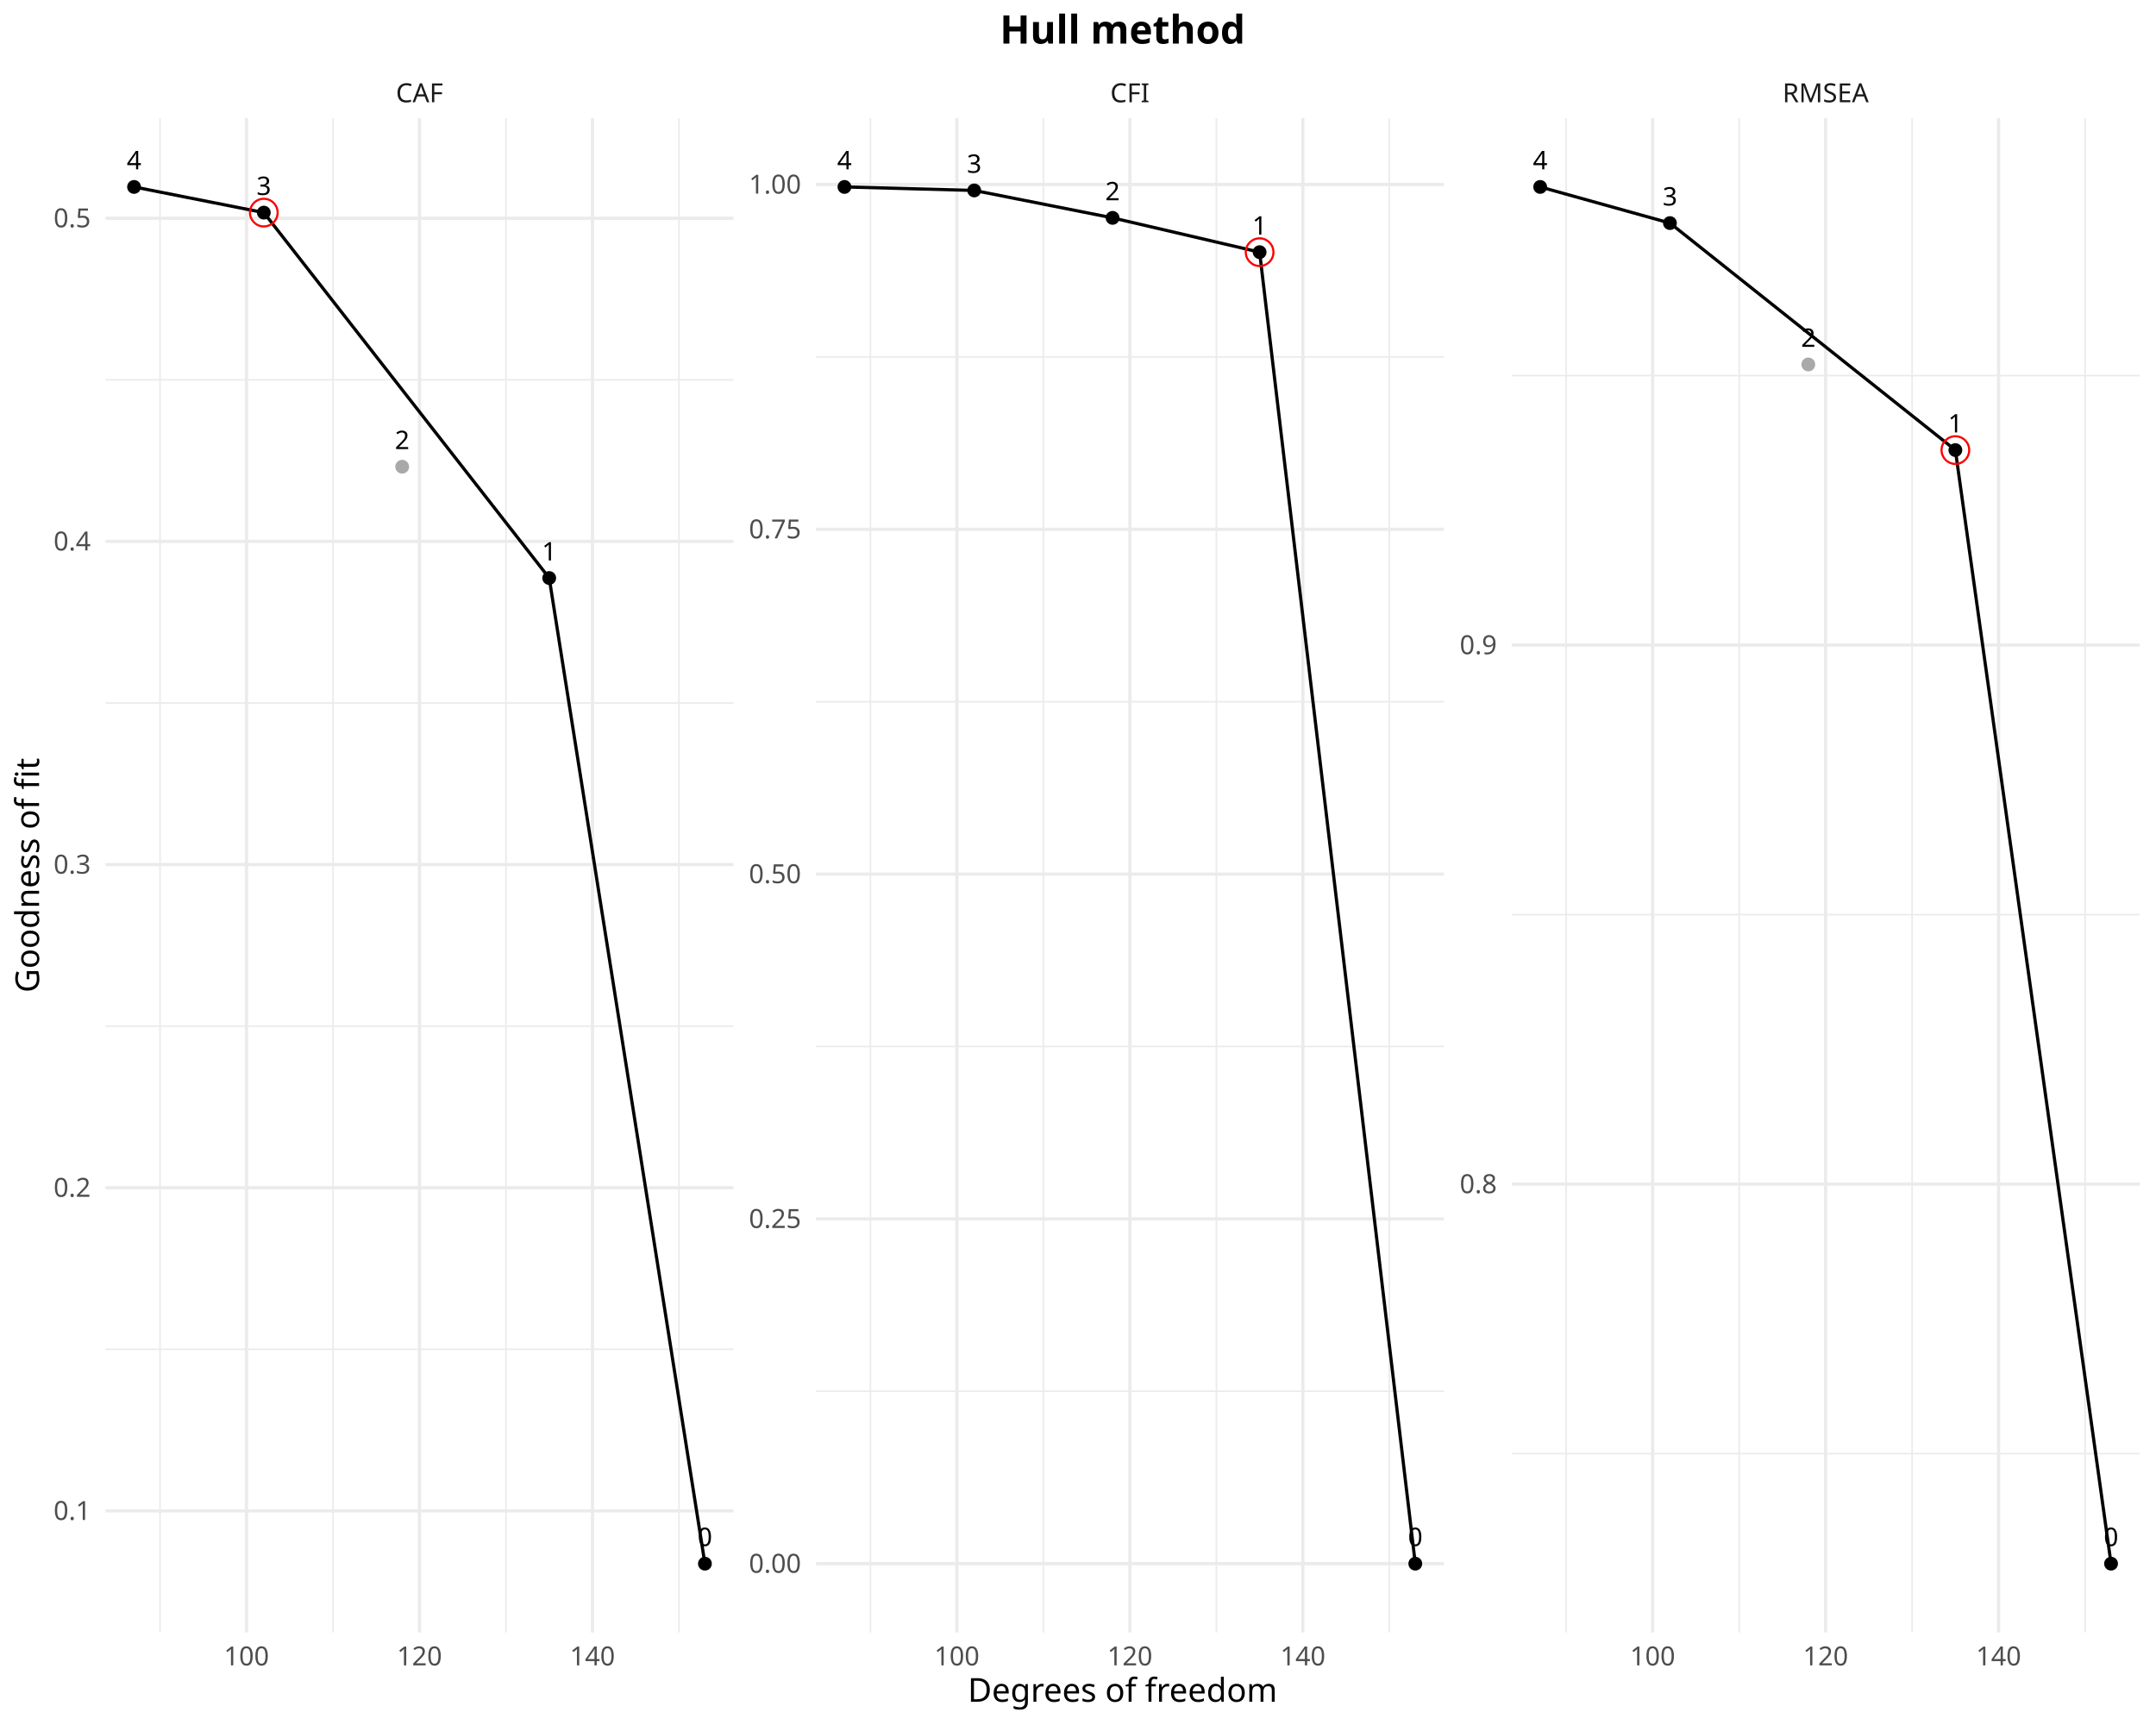
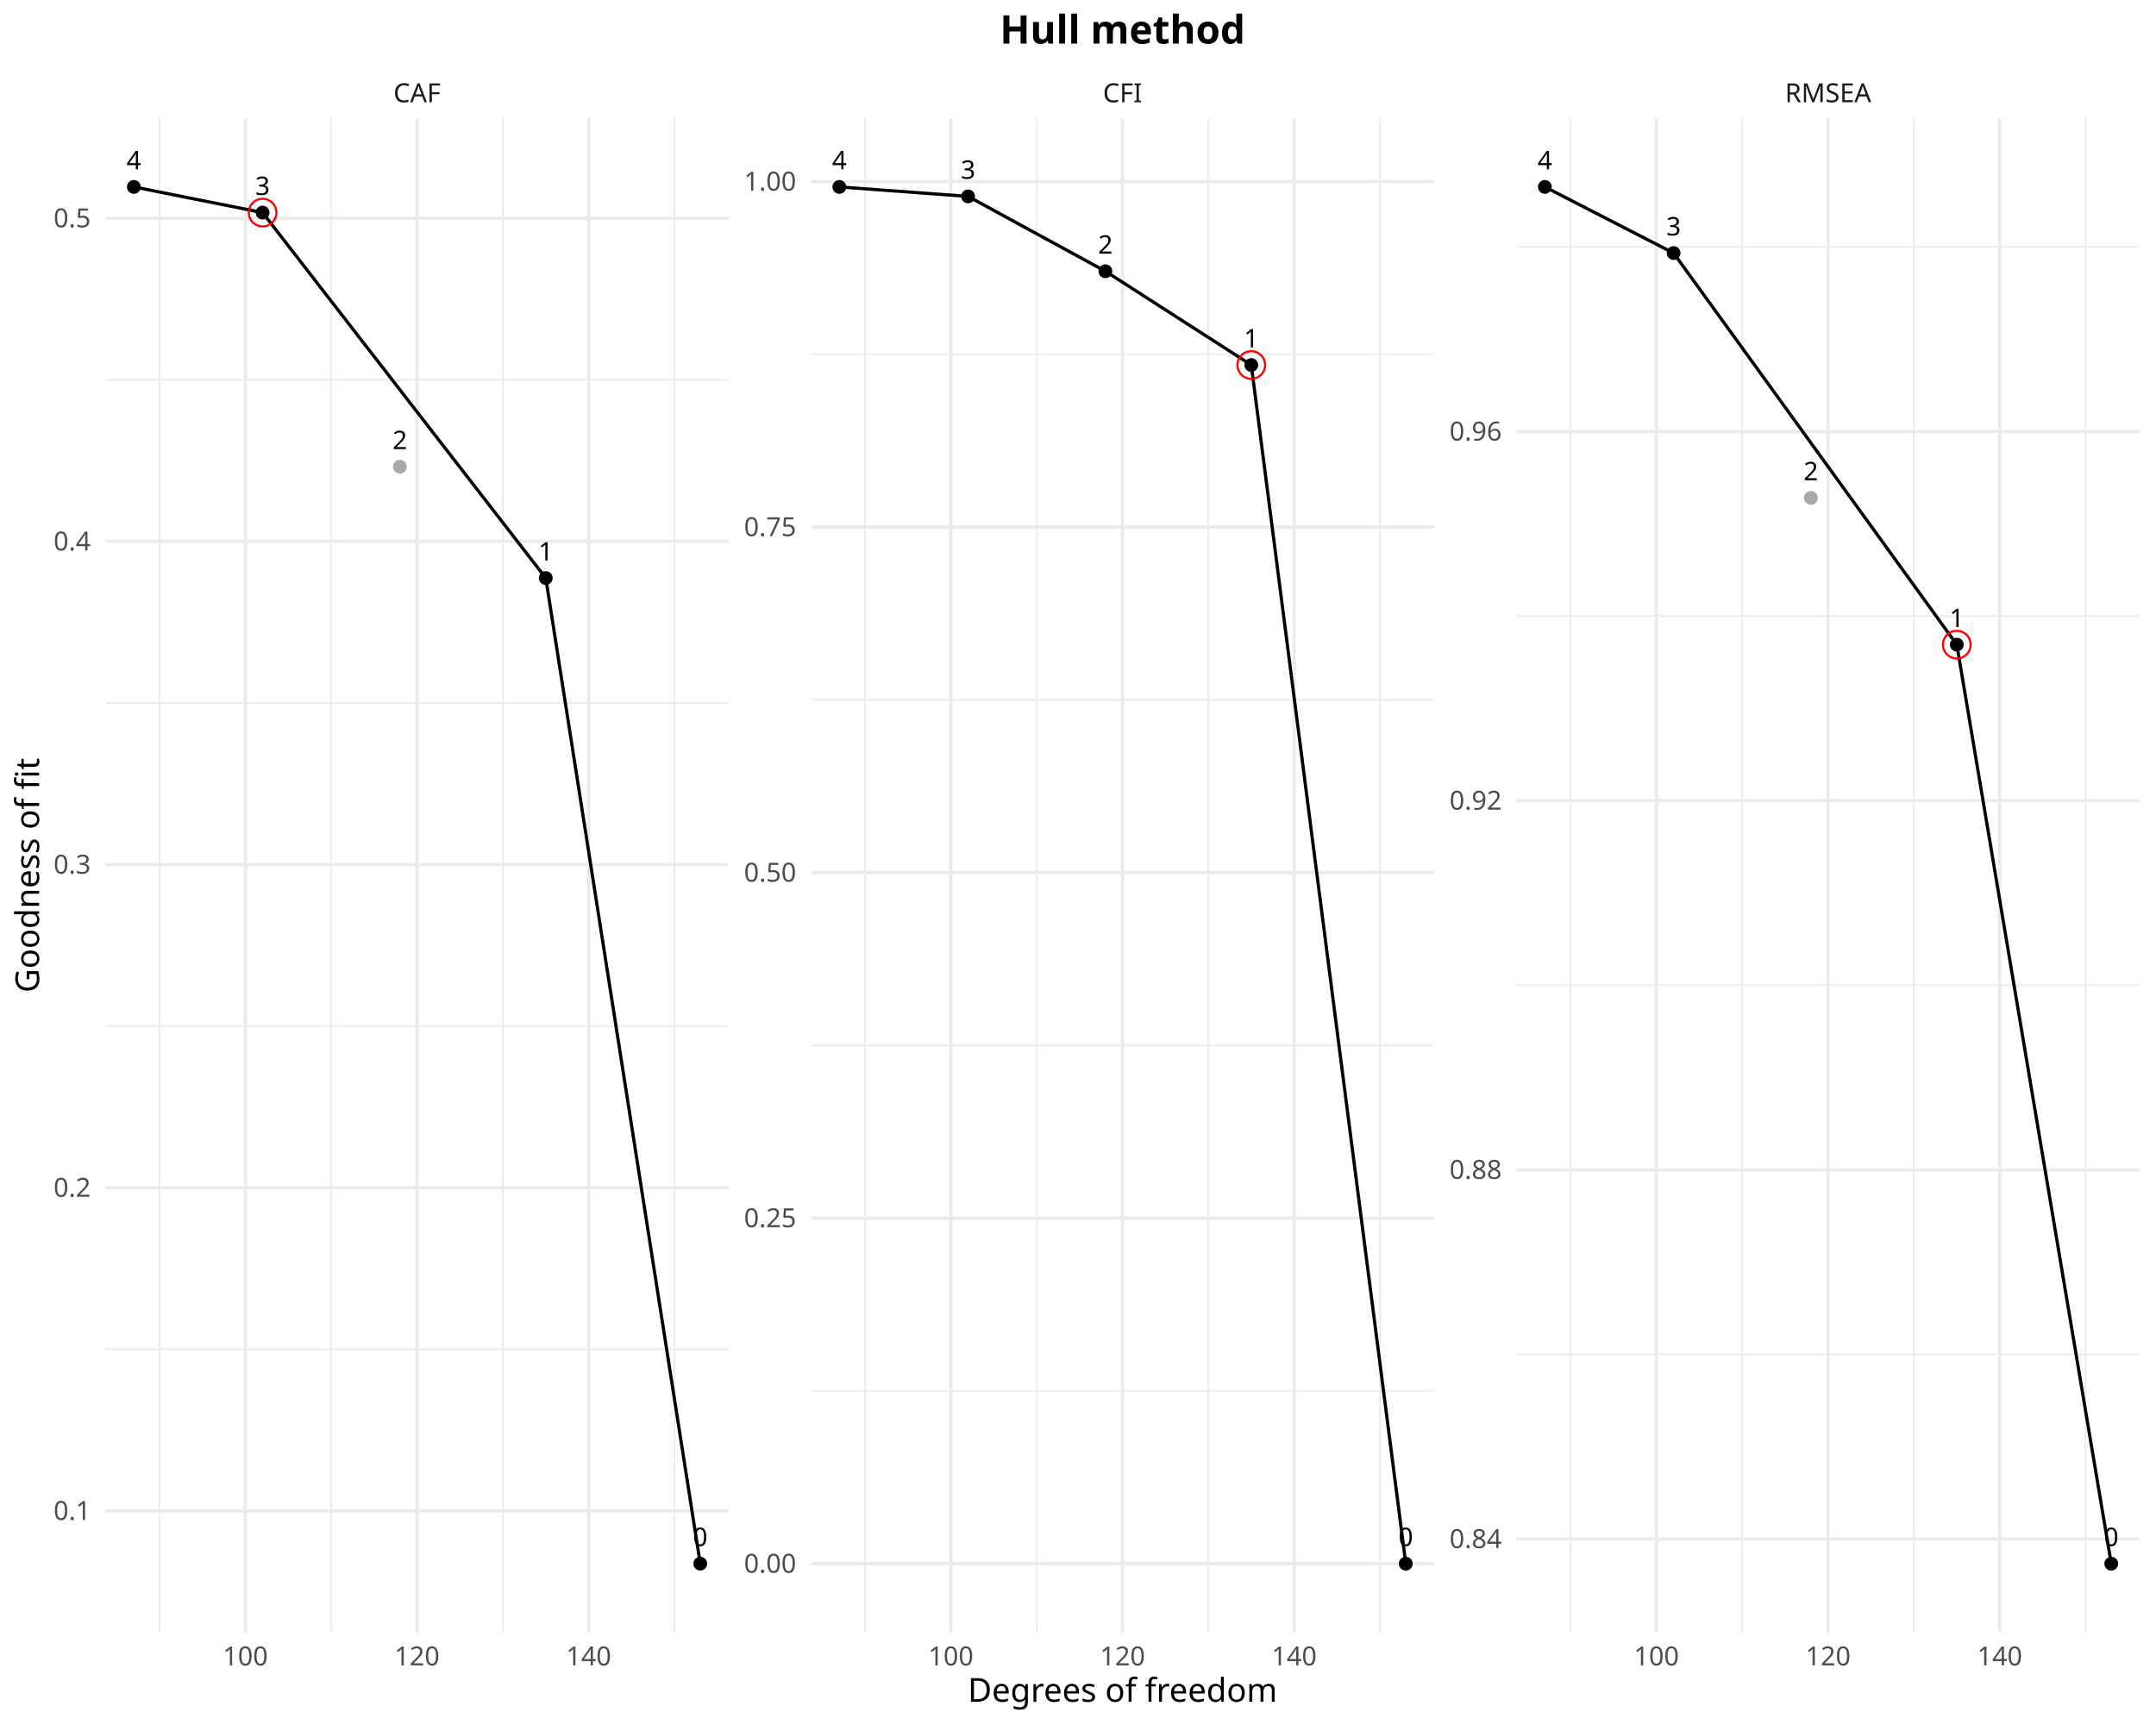
<svg xmlns="http://www.w3.org/2000/svg" class="svglite" data-engine-version="2.0" width="720.00pt" height="576.00pt" viewBox="0 0 720.00 576.00">
  <defs>
    <style type="text/css">
    .svglite line, .svglite polyline, .svglite polygon, .svglite path, .svglite rect, .svglite circle {
      fill: none;
      stroke: #000000;
      stroke-linecap: round;
      stroke-linejoin: round;
      stroke-miterlimit: 10.00;
    }
  </style>
  </defs>
  <rect width="100%" height="100%" style="stroke: none; fill: #FFFFFF;" />
  <defs>
    <clipPath id="cpMC4wMHw3MjAuMDB8MC4wMHw1NzYuMDA=">
      <rect x="0.00" y="0.00" width="720.00" height="576.00" />
    </clipPath>
  </defs>
  <g clip-path="url(#cpMC4wMHw3MjAuMDB8MC4wMHw1NzYuMDA=)">
-     <rect x="0" y="0.00" width="720.00" height="576.00" style="stroke-width: 1.07; stroke: none; fill: #FFFFFF;" />
+     <rect x="0.00" y="0.00" width="720.00" height="576.00" style="stroke-width: 1.07; stroke: none; fill: #FFFFFF;" />
  </g>
  <defs>
-     <clipPath id="cpMzUuMjR8MjQ0Ljk0fDM5LjQzfDU0NS4xMQ==">
-       <rect x="35.24" y="39.43" width="209.70" height="505.68" />
+     <clipPath id="cpMzUuMjR8MjQzLjMxfDM5LjQzfDU0NS4xMQ==">
+       <rect x="35.24" y="39.43" width="208.07" height="505.68" />
    </clipPath>
  </defs>
-   <g clip-path="url(#cpMzUuMjR8MjQ0Ljk0fDM5LjQzfDU0NS4xMQ==)">
-     <polyline points="35.24,450.55 244.94,450.55 " style="stroke-width: 0.53; stroke: #EBEBEB; stroke-linecap: butt;" />
-     <polyline points="35.24,342.64 244.94,342.64 " style="stroke-width: 0.53; stroke: #EBEBEB; stroke-linecap: butt;" />
-     <polyline points="35.24,234.74 244.94,234.74 " style="stroke-width: 0.53; stroke: #EBEBEB; stroke-linecap: butt;" />
-     <polyline points="35.24,126.83 244.94,126.83 " style="stroke-width: 0.53; stroke: #EBEBEB; stroke-linecap: butt;" />
-     <polyline points="53.44,545.11 53.44,39.43 " style="stroke-width: 0.53; stroke: #EBEBEB; stroke-linecap: butt;" />
-     <polyline points="111.20,545.11 111.20,39.43 " style="stroke-width: 0.53; stroke: #EBEBEB; stroke-linecap: butt;" />
-     <polyline points="168.97,545.11 168.97,39.43 " style="stroke-width: 0.53; stroke: #EBEBEB; stroke-linecap: butt;" />
-     <polyline points="226.74,545.11 226.74,39.43 " style="stroke-width: 0.53; stroke: #EBEBEB; stroke-linecap: butt;" />
-     <polyline points="35.24,504.51 244.94,504.51 " style="stroke-width: 1.07; stroke: #EBEBEB; stroke-linecap: butt;" />
-     <polyline points="35.24,396.60 244.94,396.60 " style="stroke-width: 1.07; stroke: #EBEBEB; stroke-linecap: butt;" />
-     <polyline points="35.24,288.69 244.94,288.69 " style="stroke-width: 1.07; stroke: #EBEBEB; stroke-linecap: butt;" />
-     <polyline points="35.24,180.78 244.94,180.78 " style="stroke-width: 1.07; stroke: #EBEBEB; stroke-linecap: butt;" />
-     <polyline points="35.24,72.88 244.94,72.88 " style="stroke-width: 1.07; stroke: #EBEBEB; stroke-linecap: butt;" />
-     <polyline points="82.32,545.11 82.32,39.43 " style="stroke-width: 1.07; stroke: #EBEBEB; stroke-linecap: butt;" />
-     <polyline points="140.09,545.11 140.09,39.43 " style="stroke-width: 1.07; stroke: #EBEBEB; stroke-linecap: butt;" />
-     <polyline points="197.86,545.11 197.86,39.43 " style="stroke-width: 1.07; stroke: #EBEBEB; stroke-linecap: butt;" />
-     <polyline points="44.77,62.42 88.10,70.99 183.41,193.01 235.41,522.13 " style="stroke-width: 1.07; stroke-linecap: butt;" />
-     <circle cx="235.41" cy="522.13" r="1.95" style="stroke-width: 0.71; fill: #000000;" />
-     <circle cx="183.41" cy="193.01" r="1.95" style="stroke-width: 0.71; fill: #000000;" />
-     <circle cx="134.31" cy="155.84" r="1.95" style="stroke-width: 0.71; stroke: #A9A9A9; fill: #A9A9A9;" />
-     <circle cx="88.10" cy="70.99" r="1.95" style="stroke-width: 0.71; fill: #000000;" />
-     <circle cx="44.77" cy="62.42" r="1.95" style="stroke-width: 0.71; fill: #000000;" />
-     <text x="235.41" y="516.25" text-anchor="middle" style="font-size: 8.54px; font-family: sans;" textLength="4.75px" lengthAdjust="spacingAndGlyphs">0</text>
-     <text x="183.41" y="187.14" text-anchor="middle" style="font-size: 8.54px; font-family: sans;" textLength="4.75px" lengthAdjust="spacingAndGlyphs">1</text>
-     <text x="134.31" y="149.96" text-anchor="middle" style="font-size: 8.54px; font-family: sans;" textLength="4.75px" lengthAdjust="spacingAndGlyphs">2</text>
-     <text x="88.10" y="65.11" text-anchor="middle" style="font-size: 8.54px; font-family: sans;" textLength="4.75px" lengthAdjust="spacingAndGlyphs">3</text>
-     <text x="44.77" y="56.54" text-anchor="middle" style="font-size: 8.54px; font-family: sans;" textLength="4.75px" lengthAdjust="spacingAndGlyphs">4</text>
-     <circle cx="88.10" cy="70.99" r="4.62" style="stroke-width: 0.71; stroke: #FF0000;" />
+   <g clip-path="url(#cpMzUuMjR8MjQzLjMxfDM5LjQzfDU0NS4xMQ==)">
+     <polyline points="35.24,450.55 243.31,450.55 " style="stroke-width: 0.53; stroke: #EBEBEB; stroke-linecap: butt;" />
+     <polyline points="35.24,342.64 243.31,342.64 " style="stroke-width: 0.53; stroke: #EBEBEB; stroke-linecap: butt;" />
+     <polyline points="35.24,234.74 243.31,234.74 " style="stroke-width: 0.53; stroke: #EBEBEB; stroke-linecap: butt;" />
+     <polyline points="35.24,126.83 243.31,126.83 " style="stroke-width: 0.53; stroke: #EBEBEB; stroke-linecap: butt;" />
+     <polyline points="53.29,545.11 53.29,39.43 " style="stroke-width: 0.53; stroke: #EBEBEB; stroke-linecap: butt;" />
+     <polyline points="110.61,545.11 110.61,39.43 " style="stroke-width: 0.53; stroke: #EBEBEB; stroke-linecap: butt;" />
+     <polyline points="167.93,545.11 167.93,39.43 " style="stroke-width: 0.53; stroke: #EBEBEB; stroke-linecap: butt;" />
+     <polyline points="225.25,545.11 225.25,39.43 " style="stroke-width: 0.53; stroke: #EBEBEB; stroke-linecap: butt;" />
+     <polyline points="35.24,504.51 243.31,504.51 " style="stroke-width: 1.07; stroke: #EBEBEB; stroke-linecap: butt;" />
+     <polyline points="35.24,396.60 243.31,396.60 " style="stroke-width: 1.07; stroke: #EBEBEB; stroke-linecap: butt;" />
+     <polyline points="35.24,288.69 243.31,288.69 " style="stroke-width: 1.07; stroke: #EBEBEB; stroke-linecap: butt;" />
+     <polyline points="35.24,180.78 243.31,180.78 " style="stroke-width: 1.07; stroke: #EBEBEB; stroke-linecap: butt;" />
+     <polyline points="35.24,72.88 243.31,72.88 " style="stroke-width: 1.07; stroke: #EBEBEB; stroke-linecap: butt;" />
+     <polyline points="81.95,545.11 81.95,39.43 " style="stroke-width: 1.07; stroke: #EBEBEB; stroke-linecap: butt;" />
+     <polyline points="139.27,545.11 139.27,39.43 " style="stroke-width: 1.07; stroke: #EBEBEB; stroke-linecap: butt;" />
+     <polyline points="196.59,545.11 196.59,39.43 " style="stroke-width: 1.07; stroke: #EBEBEB; stroke-linecap: butt;" />
+     <polyline points="44.70,62.42 87.69,70.99 182.26,193.01 233.85,522.13 " style="stroke-width: 1.07; stroke-linecap: butt;" />
+     <circle cx="233.85" cy="522.13" r="1.95" style="stroke-width: 0.71; fill: #000000;" />
+     <circle cx="182.26" cy="193.01" r="1.95" style="stroke-width: 0.71; fill: #000000;" />
+     <circle cx="133.54" cy="155.84" r="1.95" style="stroke-width: 0.71; stroke: #A9A9A9; fill: #A9A9A9;" />
+     <circle cx="87.69" cy="70.99" r="1.95" style="stroke-width: 0.71; fill: #000000;" />
+     <circle cx="44.70" cy="62.42" r="1.95" style="stroke-width: 0.71; fill: #000000;" />
+     <text x="233.85" y="516.25" text-anchor="middle" style="font-size: 8.54px; font-family: sans;" textLength="4.75px" lengthAdjust="spacingAndGlyphs">0</text>
+     <text x="182.26" y="187.14" text-anchor="middle" style="font-size: 8.54px; font-family: sans;" textLength="4.75px" lengthAdjust="spacingAndGlyphs">1</text>
+     <text x="133.54" y="149.96" text-anchor="middle" style="font-size: 8.54px; font-family: sans;" textLength="4.75px" lengthAdjust="spacingAndGlyphs">2</text>
+     <text x="87.69" y="65.11" text-anchor="middle" style="font-size: 8.54px; font-family: sans;" textLength="4.75px" lengthAdjust="spacingAndGlyphs">3</text>
+     <text x="44.70" y="56.54" text-anchor="middle" style="font-size: 8.54px; font-family: sans;" textLength="4.75px" lengthAdjust="spacingAndGlyphs">4</text>
+     <circle cx="87.69" cy="70.99" r="4.62" style="stroke-width: 0.71; stroke: #FF0000;" />
  </g>
  <g clip-path="url(#cpMC4wMHw3MjAuMDB8MC4wMHw1NzYuMDA=)">
</g>
  <defs>
-     <clipPath id="cpMjcyLjQ4fDQ4Mi4xOHwzOS40M3w1NDUuMTE=">
-       <rect x="272.48" y="39.43" width="209.70" height="505.68" />
+     <clipPath id="cpMjcwLjg1fDQ3OC45MXwzOS40M3w1NDUuMTE=">
+       <rect x="270.85" y="39.43" width="208.07" height="505.68" />
    </clipPath>
  </defs>
-   <g clip-path="url(#cpMjcyLjQ4fDQ4Mi4xOHwzOS40M3w1NDUuMTE=)">
-     <polyline points="272.48,464.56 482.18,464.56 " style="stroke-width: 0.53; stroke: #EBEBEB; stroke-linecap: butt;" />
-     <polyline points="272.48,349.44 482.18,349.44 " style="stroke-width: 0.53; stroke: #EBEBEB; stroke-linecap: butt;" />
-     <polyline points="272.48,234.31 482.18,234.31 " style="stroke-width: 0.53; stroke: #EBEBEB; stroke-linecap: butt;" />
-     <polyline points="272.48,119.18 482.18,119.18 " style="stroke-width: 0.53; stroke: #EBEBEB; stroke-linecap: butt;" />
-     <polyline points="290.67,545.11 290.67,39.43 " style="stroke-width: 0.53; stroke: #EBEBEB; stroke-linecap: butt;" />
-     <polyline points="348.44,545.11 348.44,39.43 " style="stroke-width: 0.53; stroke: #EBEBEB; stroke-linecap: butt;" />
-     <polyline points="406.21,545.11 406.21,39.43 " style="stroke-width: 0.53; stroke: #EBEBEB; stroke-linecap: butt;" />
-     <polyline points="463.98,545.11 463.98,39.43 " style="stroke-width: 0.53; stroke: #EBEBEB; stroke-linecap: butt;" />
-     <polyline points="272.48,522.13 482.18,522.13 " style="stroke-width: 1.07; stroke: #EBEBEB; stroke-linecap: butt;" />
-     <polyline points="272.48,407.00 482.18,407.00 " style="stroke-width: 1.07; stroke: #EBEBEB; stroke-linecap: butt;" />
-     <polyline points="272.48,291.87 482.18,291.87 " style="stroke-width: 1.07; stroke: #EBEBEB; stroke-linecap: butt;" />
-     <polyline points="272.48,176.74 482.18,176.74 " style="stroke-width: 1.07; stroke: #EBEBEB; stroke-linecap: butt;" />
-     <polyline points="272.48,61.62 482.18,61.62 " style="stroke-width: 1.07; stroke: #EBEBEB; stroke-linecap: butt;" />
-     <polyline points="319.56,545.11 319.56,39.43 " style="stroke-width: 1.07; stroke: #EBEBEB; stroke-linecap: butt;" />
-     <polyline points="377.33,545.11 377.33,39.43 " style="stroke-width: 1.07; stroke: #EBEBEB; stroke-linecap: butt;" />
-     <polyline points="435.10,545.11 435.10,39.43 " style="stroke-width: 1.07; stroke: #EBEBEB; stroke-linecap: butt;" />
-     <polyline points="282.01,62.42 325.34,63.59 371.55,72.75 420.65,84.20 472.64,522.13 " style="stroke-width: 1.07; stroke-linecap: butt;" />
-     <circle cx="472.64" cy="522.13" r="1.95" style="stroke-width: 0.71; fill: #000000;" />
-     <circle cx="420.65" cy="84.20" r="1.95" style="stroke-width: 0.71; fill: #000000;" />
-     <circle cx="371.55" cy="72.75" r="1.95" style="stroke-width: 0.71; fill: #000000;" />
-     <circle cx="325.34" cy="63.59" r="1.95" style="stroke-width: 0.71; fill: #000000;" />
-     <circle cx="282.01" cy="62.42" r="1.95" style="stroke-width: 0.71; fill: #000000;" />
-     <text x="472.64" y="516.25" text-anchor="middle" style="font-size: 8.54px; font-family: sans;" textLength="4.75px" lengthAdjust="spacingAndGlyphs">0</text>
-     <text x="420.65" y="78.33" text-anchor="middle" style="font-size: 8.54px; font-family: sans;" textLength="4.75px" lengthAdjust="spacingAndGlyphs">1</text>
-     <text x="371.55" y="66.88" text-anchor="middle" style="font-size: 8.54px; font-family: sans;" textLength="4.75px" lengthAdjust="spacingAndGlyphs">2</text>
-     <text x="325.34" y="57.71" text-anchor="middle" style="font-size: 8.54px; font-family: sans;" textLength="4.75px" lengthAdjust="spacingAndGlyphs">3</text>
-     <text x="282.01" y="56.54" text-anchor="middle" style="font-size: 8.54px; font-family: sans;" textLength="4.75px" lengthAdjust="spacingAndGlyphs">4</text>
-     <circle cx="420.65" cy="84.20" r="4.62" style="stroke-width: 0.71; stroke: #FF0000;" />
+   <g clip-path="url(#cpMjcwLjg1fDQ3OC45MXwzOS40M3w1NDUuMTE=)">
+     <polyline points="270.85,464.44 478.91,464.44 " style="stroke-width: 0.53; stroke: #EBEBEB; stroke-linecap: butt;" />
+     <polyline points="270.85,349.06 478.91,349.06 " style="stroke-width: 0.53; stroke: #EBEBEB; stroke-linecap: butt;" />
+     <polyline points="270.85,233.68 478.91,233.68 " style="stroke-width: 0.53; stroke: #EBEBEB; stroke-linecap: butt;" />
+     <polyline points="270.85,118.30 478.91,118.30 " style="stroke-width: 0.53; stroke: #EBEBEB; stroke-linecap: butt;" />
+     <polyline points="288.90,545.11 288.90,39.43 " style="stroke-width: 0.53; stroke: #EBEBEB; stroke-linecap: butt;" />
+     <polyline points="346.22,545.11 346.22,39.43 " style="stroke-width: 0.53; stroke: #EBEBEB; stroke-linecap: butt;" />
+     <polyline points="403.54,545.11 403.54,39.43 " style="stroke-width: 0.53; stroke: #EBEBEB; stroke-linecap: butt;" />
+     <polyline points="460.86,545.11 460.86,39.43 " style="stroke-width: 0.53; stroke: #EBEBEB; stroke-linecap: butt;" />
+     <polyline points="270.85,522.13 478.91,522.13 " style="stroke-width: 1.07; stroke: #EBEBEB; stroke-linecap: butt;" />
+     <polyline points="270.85,406.75 478.91,406.75 " style="stroke-width: 1.07; stroke: #EBEBEB; stroke-linecap: butt;" />
+     <polyline points="270.85,291.37 478.91,291.37 " style="stroke-width: 1.07; stroke: #EBEBEB; stroke-linecap: butt;" />
+     <polyline points="270.85,175.99 478.91,175.99 " style="stroke-width: 1.07; stroke: #EBEBEB; stroke-linecap: butt;" />
+     <polyline points="270.85,60.61 478.91,60.61 " style="stroke-width: 1.07; stroke: #EBEBEB; stroke-linecap: butt;" />
+     <polyline points="317.56,545.11 317.56,39.43 " style="stroke-width: 1.07; stroke: #EBEBEB; stroke-linecap: butt;" />
+     <polyline points="374.88,545.11 374.88,39.43 " style="stroke-width: 1.07; stroke: #EBEBEB; stroke-linecap: butt;" />
+     <polyline points="432.20,545.11 432.20,39.43 " style="stroke-width: 1.07; stroke: #EBEBEB; stroke-linecap: butt;" />
+     <polyline points="280.30,62.42 323.29,65.58 369.15,90.57 417.87,121.88 469.46,522.13 " style="stroke-width: 1.07; stroke-linecap: butt;" />
+     <circle cx="469.46" cy="522.13" r="1.95" style="stroke-width: 0.71; fill: #000000;" />
+     <circle cx="417.87" cy="121.88" r="1.95" style="stroke-width: 0.71; fill: #000000;" />
+     <circle cx="369.15" cy="90.57" r="1.95" style="stroke-width: 0.71; fill: #000000;" />
+     <circle cx="323.29" cy="65.58" r="1.95" style="stroke-width: 0.71; fill: #000000;" />
+     <circle cx="280.30" cy="62.42" r="1.95" style="stroke-width: 0.71; fill: #000000;" />
+     <text x="469.46" y="516.25" text-anchor="middle" style="font-size: 8.54px; font-family: sans;" textLength="4.75px" lengthAdjust="spacingAndGlyphs">0</text>
+     <text x="417.87" y="116.01" text-anchor="middle" style="font-size: 8.54px; font-family: sans;" textLength="4.75px" lengthAdjust="spacingAndGlyphs">1</text>
+     <text x="369.15" y="84.69" text-anchor="middle" style="font-size: 8.54px; font-family: sans;" textLength="4.75px" lengthAdjust="spacingAndGlyphs">2</text>
+     <text x="323.29" y="59.70" text-anchor="middle" style="font-size: 8.54px; font-family: sans;" textLength="4.75px" lengthAdjust="spacingAndGlyphs">3</text>
+     <text x="280.30" y="56.54" text-anchor="middle" style="font-size: 8.54px; font-family: sans;" textLength="4.75px" lengthAdjust="spacingAndGlyphs">4</text>
+     <circle cx="417.87" cy="121.88" r="4.62" style="stroke-width: 0.71; stroke: #FF0000;" />
  </g>
  <g clip-path="url(#cpMC4wMHw3MjAuMDB8MC4wMHw1NzYuMDA=)">
</g>
  <defs>
-     <clipPath id="cpNTA0LjgyfDcxNC41MnwzOS40M3w1NDUuMTE=">
-       <rect x="504.82" y="39.43" width="209.70" height="505.68" />
+     <clipPath id="cpNTA2LjQ1fDcxNC41MnwzOS40M3w1NDUuMTE=">
+       <rect x="506.45" y="39.43" width="208.07" height="505.68" />
    </clipPath>
  </defs>
-   <g clip-path="url(#cpNTA0LjgyfDcxNC41MnwzOS40M3w1NDUuMTE=)">
-     <polyline points="504.82,485.37 714.52,485.37 " style="stroke-width: 0.53; stroke: #EBEBEB; stroke-linecap: butt;" />
-     <polyline points="504.82,305.40 714.52,305.40 " style="stroke-width: 0.53; stroke: #EBEBEB; stroke-linecap: butt;" />
-     <polyline points="504.82,125.42 714.52,125.42 " style="stroke-width: 0.53; stroke: #EBEBEB; stroke-linecap: butt;" />
-     <polyline points="523.02,545.11 523.02,39.43 " style="stroke-width: 0.53; stroke: #EBEBEB; stroke-linecap: butt;" />
-     <polyline points="580.79,545.11 580.79,39.43 " style="stroke-width: 0.53; stroke: #EBEBEB; stroke-linecap: butt;" />
-     <polyline points="638.56,545.11 638.56,39.43 " style="stroke-width: 0.53; stroke: #EBEBEB; stroke-linecap: butt;" />
-     <polyline points="696.32,545.11 696.32,39.43 " style="stroke-width: 0.53; stroke: #EBEBEB; stroke-linecap: butt;" />
-     <polyline points="504.82,395.38 714.52,395.38 " style="stroke-width: 1.07; stroke: #EBEBEB; stroke-linecap: butt;" />
-     <polyline points="504.82,215.41 714.52,215.41 " style="stroke-width: 1.07; stroke: #EBEBEB; stroke-linecap: butt;" />
-     <polyline points="551.90,545.11 551.90,39.43 " style="stroke-width: 1.07; stroke: #EBEBEB; stroke-linecap: butt;" />
-     <polyline points="609.67,545.11 609.67,39.43 " style="stroke-width: 1.07; stroke: #EBEBEB; stroke-linecap: butt;" />
-     <polyline points="667.44,545.11 667.44,39.43 " style="stroke-width: 1.07; stroke: #EBEBEB; stroke-linecap: butt;" />
-     <polyline points="514.35,62.42 557.68,74.49 653.00,150.29 704.99,522.13 " style="stroke-width: 1.07; stroke-linecap: butt;" />
-     <circle cx="704.99" cy="522.13" r="1.95" style="stroke-width: 0.71; fill: #000000;" />
-     <circle cx="653.00" cy="150.29" r="1.95" style="stroke-width: 0.71; fill: #000000;" />
-     <circle cx="603.89" cy="121.70" r="1.95" style="stroke-width: 0.71; stroke: #A9A9A9; fill: #A9A9A9;" />
-     <circle cx="557.68" cy="74.49" r="1.95" style="stroke-width: 0.71; fill: #000000;" />
-     <circle cx="514.35" cy="62.42" r="1.95" style="stroke-width: 0.71; fill: #000000;" />
-     <text x="704.99" y="516.25" text-anchor="middle" style="font-size: 8.54px; font-family: sans;" textLength="4.75px" lengthAdjust="spacingAndGlyphs">0</text>
-     <text x="653.00" y="144.41" text-anchor="middle" style="font-size: 8.54px; font-family: sans;" textLength="4.75px" lengthAdjust="spacingAndGlyphs">1</text>
-     <text x="603.89" y="115.82" text-anchor="middle" style="font-size: 8.54px; font-family: sans;" textLength="4.75px" lengthAdjust="spacingAndGlyphs">2</text>
-     <text x="557.68" y="68.62" text-anchor="middle" style="font-size: 8.54px; font-family: sans;" textLength="4.75px" lengthAdjust="spacingAndGlyphs">3</text>
-     <text x="514.35" y="56.54" text-anchor="middle" style="font-size: 8.54px; font-family: sans;" textLength="4.75px" lengthAdjust="spacingAndGlyphs">4</text>
-     <circle cx="653.00" cy="150.29" r="4.62" style="stroke-width: 0.71; stroke: #FF0000;" />
+   <g clip-path="url(#cpNTA2LjQ1fDcxNC41MnwzOS40M3w1NDUuMTE=)">
+     <polyline points="506.45,452.26 714.52,452.26 " style="stroke-width: 0.53; stroke: #EBEBEB; stroke-linecap: butt;" />
+     <polyline points="506.45,328.98 714.52,328.98 " style="stroke-width: 0.53; stroke: #EBEBEB; stroke-linecap: butt;" />
+     <polyline points="506.45,205.71 714.52,205.71 " style="stroke-width: 0.53; stroke: #EBEBEB; stroke-linecap: butt;" />
+     <polyline points="506.45,82.43 714.52,82.43 " style="stroke-width: 0.53; stroke: #EBEBEB; stroke-linecap: butt;" />
+     <polyline points="524.51,545.11 524.51,39.43 " style="stroke-width: 0.53; stroke: #EBEBEB; stroke-linecap: butt;" />
+     <polyline points="581.83,545.11 581.83,39.43 " style="stroke-width: 0.53; stroke: #EBEBEB; stroke-linecap: butt;" />
+     <polyline points="639.15,545.11 639.15,39.43 " style="stroke-width: 0.53; stroke: #EBEBEB; stroke-linecap: butt;" />
+     <polyline points="696.47,545.11 696.47,39.43 " style="stroke-width: 0.53; stroke: #EBEBEB; stroke-linecap: butt;" />
+     <polyline points="506.45,513.90 714.52,513.90 " style="stroke-width: 1.07; stroke: #EBEBEB; stroke-linecap: butt;" />
+     <polyline points="506.45,390.62 714.52,390.62 " style="stroke-width: 1.07; stroke: #EBEBEB; stroke-linecap: butt;" />
+     <polyline points="506.45,267.34 714.52,267.34 " style="stroke-width: 1.07; stroke: #EBEBEB; stroke-linecap: butt;" />
+     <polyline points="506.45,144.07 714.52,144.07 " style="stroke-width: 1.07; stroke: #EBEBEB; stroke-linecap: butt;" />
+     <polyline points="553.17,545.11 553.17,39.43 " style="stroke-width: 1.07; stroke: #EBEBEB; stroke-linecap: butt;" />
+     <polyline points="610.49,545.11 610.49,39.43 " style="stroke-width: 1.07; stroke: #EBEBEB; stroke-linecap: butt;" />
+     <polyline points="667.81,545.11 667.81,39.43 " style="stroke-width: 1.07; stroke: #EBEBEB; stroke-linecap: butt;" />
+     <polyline points="515.91,62.42 558.90,84.50 653.48,215.26 705.06,522.13 " style="stroke-width: 1.07; stroke-linecap: butt;" />
+     <circle cx="705.06" cy="522.13" r="1.95" style="stroke-width: 0.71; fill: #000000;" />
+     <circle cx="653.48" cy="215.26" r="1.95" style="stroke-width: 0.71; fill: #000000;" />
+     <circle cx="604.75" cy="166.24" r="1.95" style="stroke-width: 0.71; stroke: #A9A9A9; fill: #A9A9A9;" />
+     <circle cx="558.90" cy="84.50" r="1.95" style="stroke-width: 0.71; fill: #000000;" />
+     <circle cx="515.91" cy="62.42" r="1.95" style="stroke-width: 0.71; fill: #000000;" />
+     <text x="705.06" y="516.25" text-anchor="middle" style="font-size: 8.54px; font-family: sans;" textLength="4.75px" lengthAdjust="spacingAndGlyphs">0</text>
+     <text x="653.48" y="209.38" text-anchor="middle" style="font-size: 8.54px; font-family: sans;" textLength="4.75px" lengthAdjust="spacingAndGlyphs">1</text>
+     <text x="604.75" y="160.36" text-anchor="middle" style="font-size: 8.54px; font-family: sans;" textLength="4.75px" lengthAdjust="spacingAndGlyphs">2</text>
+     <text x="558.90" y="78.62" text-anchor="middle" style="font-size: 8.54px; font-family: sans;" textLength="4.75px" lengthAdjust="spacingAndGlyphs">3</text>
+     <text x="515.91" y="56.54" text-anchor="middle" style="font-size: 8.54px; font-family: sans;" textLength="4.75px" lengthAdjust="spacingAndGlyphs">4</text>
+     <circle cx="653.48" cy="215.26" r="4.62" style="stroke-width: 0.71; stroke: #FF0000;" />
  </g>
  <g clip-path="url(#cpMC4wMHw3MjAuMDB8MC4wMHw1NzYuMDA=)">
</g>
  <defs>
-     <clipPath id="cpMzUuMjR8MjQ0Ljk0fDIyLjc4fDM5LjQz">
-       <rect x="35.24" y="22.78" width="209.70" height="16.65" />
+     <clipPath id="cpMzUuMjR8MjQzLjMxfDIyLjc4fDM5LjQz">
+       <rect x="35.24" y="22.78" width="208.07" height="16.65" />
    </clipPath>
  </defs>
-   <g clip-path="url(#cpMzUuMjR8MjQ0Ljk0fDIyLjc4fDM5LjQz)">
-     <text x="140.09" y="34.14" text-anchor="middle" style="font-size: 8.80px; fill: #1A1A1A; font-family: sans;" textLength="17.60px" lengthAdjust="spacingAndGlyphs">CAF</text>
+   <g clip-path="url(#cpMzUuMjR8MjQzLjMxfDIyLjc4fDM5LjQz)">
+     <text x="139.27" y="34.14" text-anchor="middle" style="font-size: 8.80px; fill: #1A1A1A; font-family: sans;" textLength="17.60px" lengthAdjust="spacingAndGlyphs">CAF</text>
  </g>
  <g clip-path="url(#cpMC4wMHw3MjAuMDB8MC4wMHw1NzYuMDA=)">
</g>
  <defs>
-     <clipPath id="cpMjcyLjQ4fDQ4Mi4xOHwyMi43OHwzOS40Mw==">
-       <rect x="272.48" y="22.78" width="209.70" height="16.65" />
+     <clipPath id="cpMjcwLjg1fDQ3OC45MXwyMi43OHwzOS40Mw==">
+       <rect x="270.85" y="22.78" width="208.07" height="16.65" />
    </clipPath>
  </defs>
-   <g clip-path="url(#cpMjcyLjQ4fDQ4Mi4xOHwyMi43OHwzOS40Mw==)">
-     <text x="377.33" y="34.14" text-anchor="middle" style="font-size: 8.80px; fill: #1A1A1A; font-family: sans;" textLength="14.18px" lengthAdjust="spacingAndGlyphs">CFI</text>
+   <g clip-path="url(#cpMjcwLjg1fDQ3OC45MXwyMi43OHwzOS40Mw==)">
+     <text x="374.88" y="34.14" text-anchor="middle" style="font-size: 8.80px; fill: #1A1A1A; font-family: sans;" textLength="14.18px" lengthAdjust="spacingAndGlyphs">CFI</text>
  </g>
  <g clip-path="url(#cpMC4wMHw3MjAuMDB8MC4wMHw1NzYuMDA=)">
</g>
  <defs>
-     <clipPath id="cpNTA0LjgyfDcxNC41MnwyMi43OHwzOS40Mw==">
-       <rect x="504.82" y="22.78" width="209.70" height="16.65" />
+     <clipPath id="cpNTA2LjQ1fDcxNC41MnwyMi43OHwzOS40Mw==">
+       <rect x="506.45" y="22.78" width="208.07" height="16.65" />
    </clipPath>
  </defs>
-   <g clip-path="url(#cpNTA0LjgyfDcxNC41MnwyMi43OHwzOS40Mw==)">
-     <text x="609.67" y="34.14" text-anchor="middle" style="font-size: 8.80px; fill: #1A1A1A; font-family: sans;" textLength="31.31px" lengthAdjust="spacingAndGlyphs">RMSEA</text>
+   <g clip-path="url(#cpNTA2LjQ1fDcxNC41MnwyMi43OHwzOS40Mw==)">
+     <text x="610.49" y="34.14" text-anchor="middle" style="font-size: 8.80px; fill: #1A1A1A; font-family: sans;" textLength="31.31px" lengthAdjust="spacingAndGlyphs">RMSEA</text>
  </g>
  <g clip-path="url(#cpMC4wMHw3MjAuMDB8MC4wMHw1NzYuMDA=)">
-     <text x="82.32" y="556.10" text-anchor="middle" style="font-size: 8.80px; fill: #4D4D4D; font-family: sans;" textLength="14.68px" lengthAdjust="spacingAndGlyphs">100</text>
-     <text x="140.09" y="556.10" text-anchor="middle" style="font-size: 8.80px; fill: #4D4D4D; font-family: sans;" textLength="14.68px" lengthAdjust="spacingAndGlyphs">120</text>
-     <text x="197.86" y="556.10" text-anchor="middle" style="font-size: 8.80px; fill: #4D4D4D; font-family: sans;" textLength="14.68px" lengthAdjust="spacingAndGlyphs">140</text>
-     <text x="319.56" y="556.10" text-anchor="middle" style="font-size: 8.80px; fill: #4D4D4D; font-family: sans;" textLength="14.68px" lengthAdjust="spacingAndGlyphs">100</text>
-     <text x="377.33" y="556.10" text-anchor="middle" style="font-size: 8.80px; fill: #4D4D4D; font-family: sans;" textLength="14.68px" lengthAdjust="spacingAndGlyphs">120</text>
-     <text x="435.10" y="556.10" text-anchor="middle" style="font-size: 8.80px; fill: #4D4D4D; font-family: sans;" textLength="14.68px" lengthAdjust="spacingAndGlyphs">140</text>
-     <text x="551.90" y="556.10" text-anchor="middle" style="font-size: 8.80px; fill: #4D4D4D; font-family: sans;" textLength="14.68px" lengthAdjust="spacingAndGlyphs">100</text>
-     <text x="609.67" y="556.10" text-anchor="middle" style="font-size: 8.80px; fill: #4D4D4D; font-family: sans;" textLength="14.68px" lengthAdjust="spacingAndGlyphs">120</text>
-     <text x="667.44" y="556.10" text-anchor="middle" style="font-size: 8.80px; fill: #4D4D4D; font-family: sans;" textLength="14.68px" lengthAdjust="spacingAndGlyphs">140</text>
-     <text x="499.89" y="398.41" text-anchor="end" style="font-size: 8.80px; fill: #4D4D4D; font-family: sans;" textLength="12.23px" lengthAdjust="spacingAndGlyphs">0.8</text>
-     <text x="499.89" y="218.44" text-anchor="end" style="font-size: 8.80px; fill: #4D4D4D; font-family: sans;" textLength="12.23px" lengthAdjust="spacingAndGlyphs">0.9</text>
-     <text x="267.55" y="525.16" text-anchor="end" style="font-size: 8.80px; fill: #4D4D4D; font-family: sans;" textLength="17.13px" lengthAdjust="spacingAndGlyphs">0.00</text>
-     <text x="267.55" y="410.03" text-anchor="end" style="font-size: 8.80px; fill: #4D4D4D; font-family: sans;" textLength="17.13px" lengthAdjust="spacingAndGlyphs">0.25</text>
-     <text x="267.55" y="294.90" text-anchor="end" style="font-size: 8.80px; fill: #4D4D4D; font-family: sans;" textLength="17.13px" lengthAdjust="spacingAndGlyphs">0.50</text>
-     <text x="267.55" y="179.77" text-anchor="end" style="font-size: 8.80px; fill: #4D4D4D; font-family: sans;" textLength="17.13px" lengthAdjust="spacingAndGlyphs">0.75</text>
-     <text x="267.55" y="64.64" text-anchor="end" style="font-size: 8.80px; fill: #4D4D4D; font-family: sans;" textLength="17.13px" lengthAdjust="spacingAndGlyphs">1.00</text>
+     <text x="81.95" y="556.10" text-anchor="middle" style="font-size: 8.80px; fill: #4D4D4D; font-family: sans;" textLength="14.68px" lengthAdjust="spacingAndGlyphs">100</text>
+     <text x="139.27" y="556.10" text-anchor="middle" style="font-size: 8.80px; fill: #4D4D4D; font-family: sans;" textLength="14.68px" lengthAdjust="spacingAndGlyphs">120</text>
+     <text x="196.59" y="556.10" text-anchor="middle" style="font-size: 8.80px; fill: #4D4D4D; font-family: sans;" textLength="14.68px" lengthAdjust="spacingAndGlyphs">140</text>
+     <text x="317.56" y="556.10" text-anchor="middle" style="font-size: 8.80px; fill: #4D4D4D; font-family: sans;" textLength="14.68px" lengthAdjust="spacingAndGlyphs">100</text>
+     <text x="374.88" y="556.10" text-anchor="middle" style="font-size: 8.80px; fill: #4D4D4D; font-family: sans;" textLength="14.68px" lengthAdjust="spacingAndGlyphs">120</text>
+     <text x="432.20" y="556.10" text-anchor="middle" style="font-size: 8.80px; fill: #4D4D4D; font-family: sans;" textLength="14.68px" lengthAdjust="spacingAndGlyphs">140</text>
+     <text x="553.17" y="556.10" text-anchor="middle" style="font-size: 8.80px; fill: #4D4D4D; font-family: sans;" textLength="14.68px" lengthAdjust="spacingAndGlyphs">100</text>
+     <text x="610.49" y="556.10" text-anchor="middle" style="font-size: 8.80px; fill: #4D4D4D; font-family: sans;" textLength="14.68px" lengthAdjust="spacingAndGlyphs">120</text>
+     <text x="667.81" y="556.10" text-anchor="middle" style="font-size: 8.80px; fill: #4D4D4D; font-family: sans;" textLength="14.68px" lengthAdjust="spacingAndGlyphs">140</text>
+     <text x="501.52" y="516.92" text-anchor="end" style="font-size: 8.80px; fill: #4D4D4D; font-family: sans;" textLength="17.13px" lengthAdjust="spacingAndGlyphs">0.84</text>
+     <text x="501.52" y="393.65" text-anchor="end" style="font-size: 8.80px; fill: #4D4D4D; font-family: sans;" textLength="17.13px" lengthAdjust="spacingAndGlyphs">0.88</text>
+     <text x="501.52" y="270.37" text-anchor="end" style="font-size: 8.80px; fill: #4D4D4D; font-family: sans;" textLength="17.13px" lengthAdjust="spacingAndGlyphs">0.92</text>
+     <text x="501.52" y="147.10" text-anchor="end" style="font-size: 8.80px; fill: #4D4D4D; font-family: sans;" textLength="17.13px" lengthAdjust="spacingAndGlyphs">0.96</text>
+     <text x="265.91" y="525.16" text-anchor="end" style="font-size: 8.80px; fill: #4D4D4D; font-family: sans;" textLength="17.13px" lengthAdjust="spacingAndGlyphs">0.00</text>
+     <text x="265.91" y="409.78" text-anchor="end" style="font-size: 8.80px; fill: #4D4D4D; font-family: sans;" textLength="17.13px" lengthAdjust="spacingAndGlyphs">0.25</text>
+     <text x="265.91" y="294.40" text-anchor="end" style="font-size: 8.80px; fill: #4D4D4D; font-family: sans;" textLength="17.13px" lengthAdjust="spacingAndGlyphs">0.50</text>
+     <text x="265.91" y="179.02" text-anchor="end" style="font-size: 8.80px; fill: #4D4D4D; font-family: sans;" textLength="17.13px" lengthAdjust="spacingAndGlyphs">0.75</text>
+     <text x="265.91" y="63.64" text-anchor="end" style="font-size: 8.80px; fill: #4D4D4D; font-family: sans;" textLength="17.13px" lengthAdjust="spacingAndGlyphs">1.00</text>
    <text x="30.31" y="507.53" text-anchor="end" style="font-size: 8.80px; fill: #4D4D4D; font-family: sans;" textLength="12.23px" lengthAdjust="spacingAndGlyphs">0.1</text>
    <text x="30.31" y="399.63" text-anchor="end" style="font-size: 8.80px; fill: #4D4D4D; font-family: sans;" textLength="12.23px" lengthAdjust="spacingAndGlyphs">0.2</text>
    <text x="30.31" y="291.72" text-anchor="end" style="font-size: 8.80px; fill: #4D4D4D; font-family: sans;" textLength="12.23px" lengthAdjust="spacingAndGlyphs">0.3</text>
    <text x="30.31" y="183.81" text-anchor="end" style="font-size: 8.80px; fill: #4D4D4D; font-family: sans;" textLength="12.23px" lengthAdjust="spacingAndGlyphs">0.4</text>
    <text x="30.31" y="75.90" text-anchor="end" style="font-size: 8.80px; fill: #4D4D4D; font-family: sans;" textLength="12.23px" lengthAdjust="spacingAndGlyphs">0.5</text>
    <text x="374.88" y="568.24" text-anchor="middle" style="font-size: 11.00px; font-family: sans;" textLength="97.23px" lengthAdjust="spacingAndGlyphs">Degrees of freedom</text>
    <text transform="translate(13.05,292.27) rotate(-90)" text-anchor="middle" style="font-size: 11.00px; font-family: sans;" textLength="74.00px" lengthAdjust="spacingAndGlyphs">Goodness of fit</text>
    <text x="374.88" y="14.56" text-anchor="middle" style="font-size: 13.20px; font-weight: bold; font-family: sans;" textLength="70.44px" lengthAdjust="spacingAndGlyphs">Hull method</text>
  </g>
</svg>
